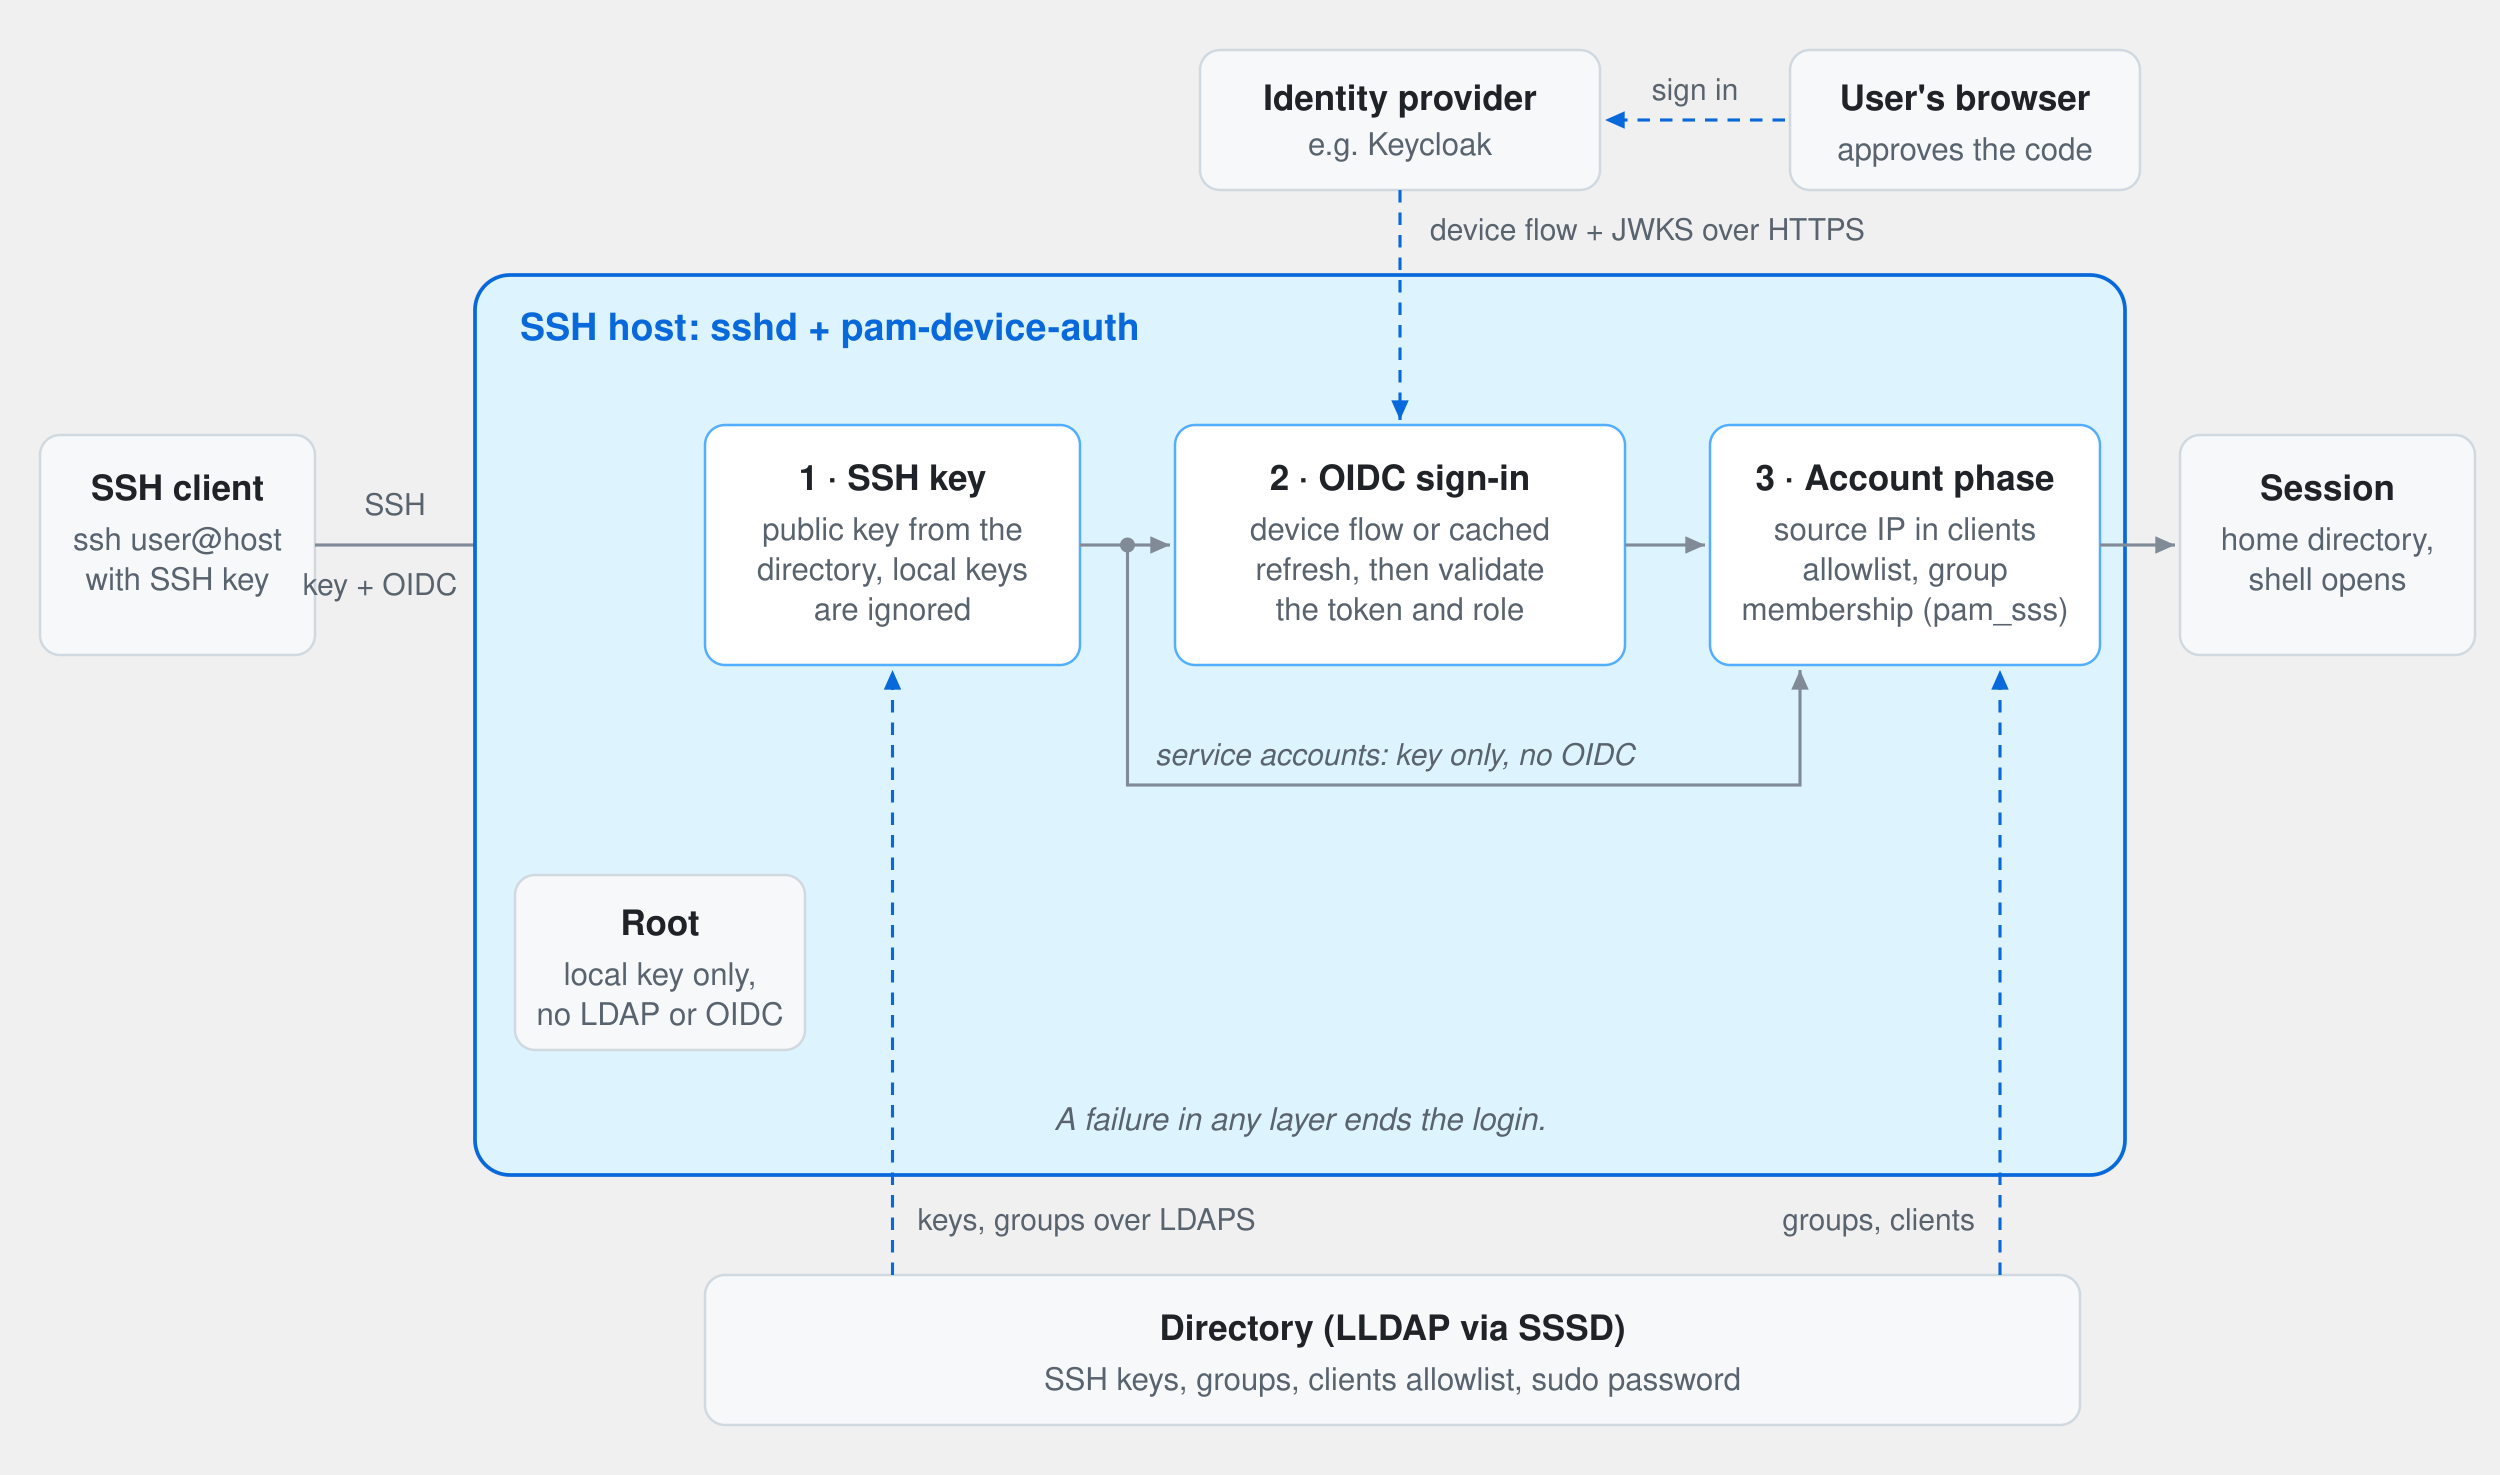
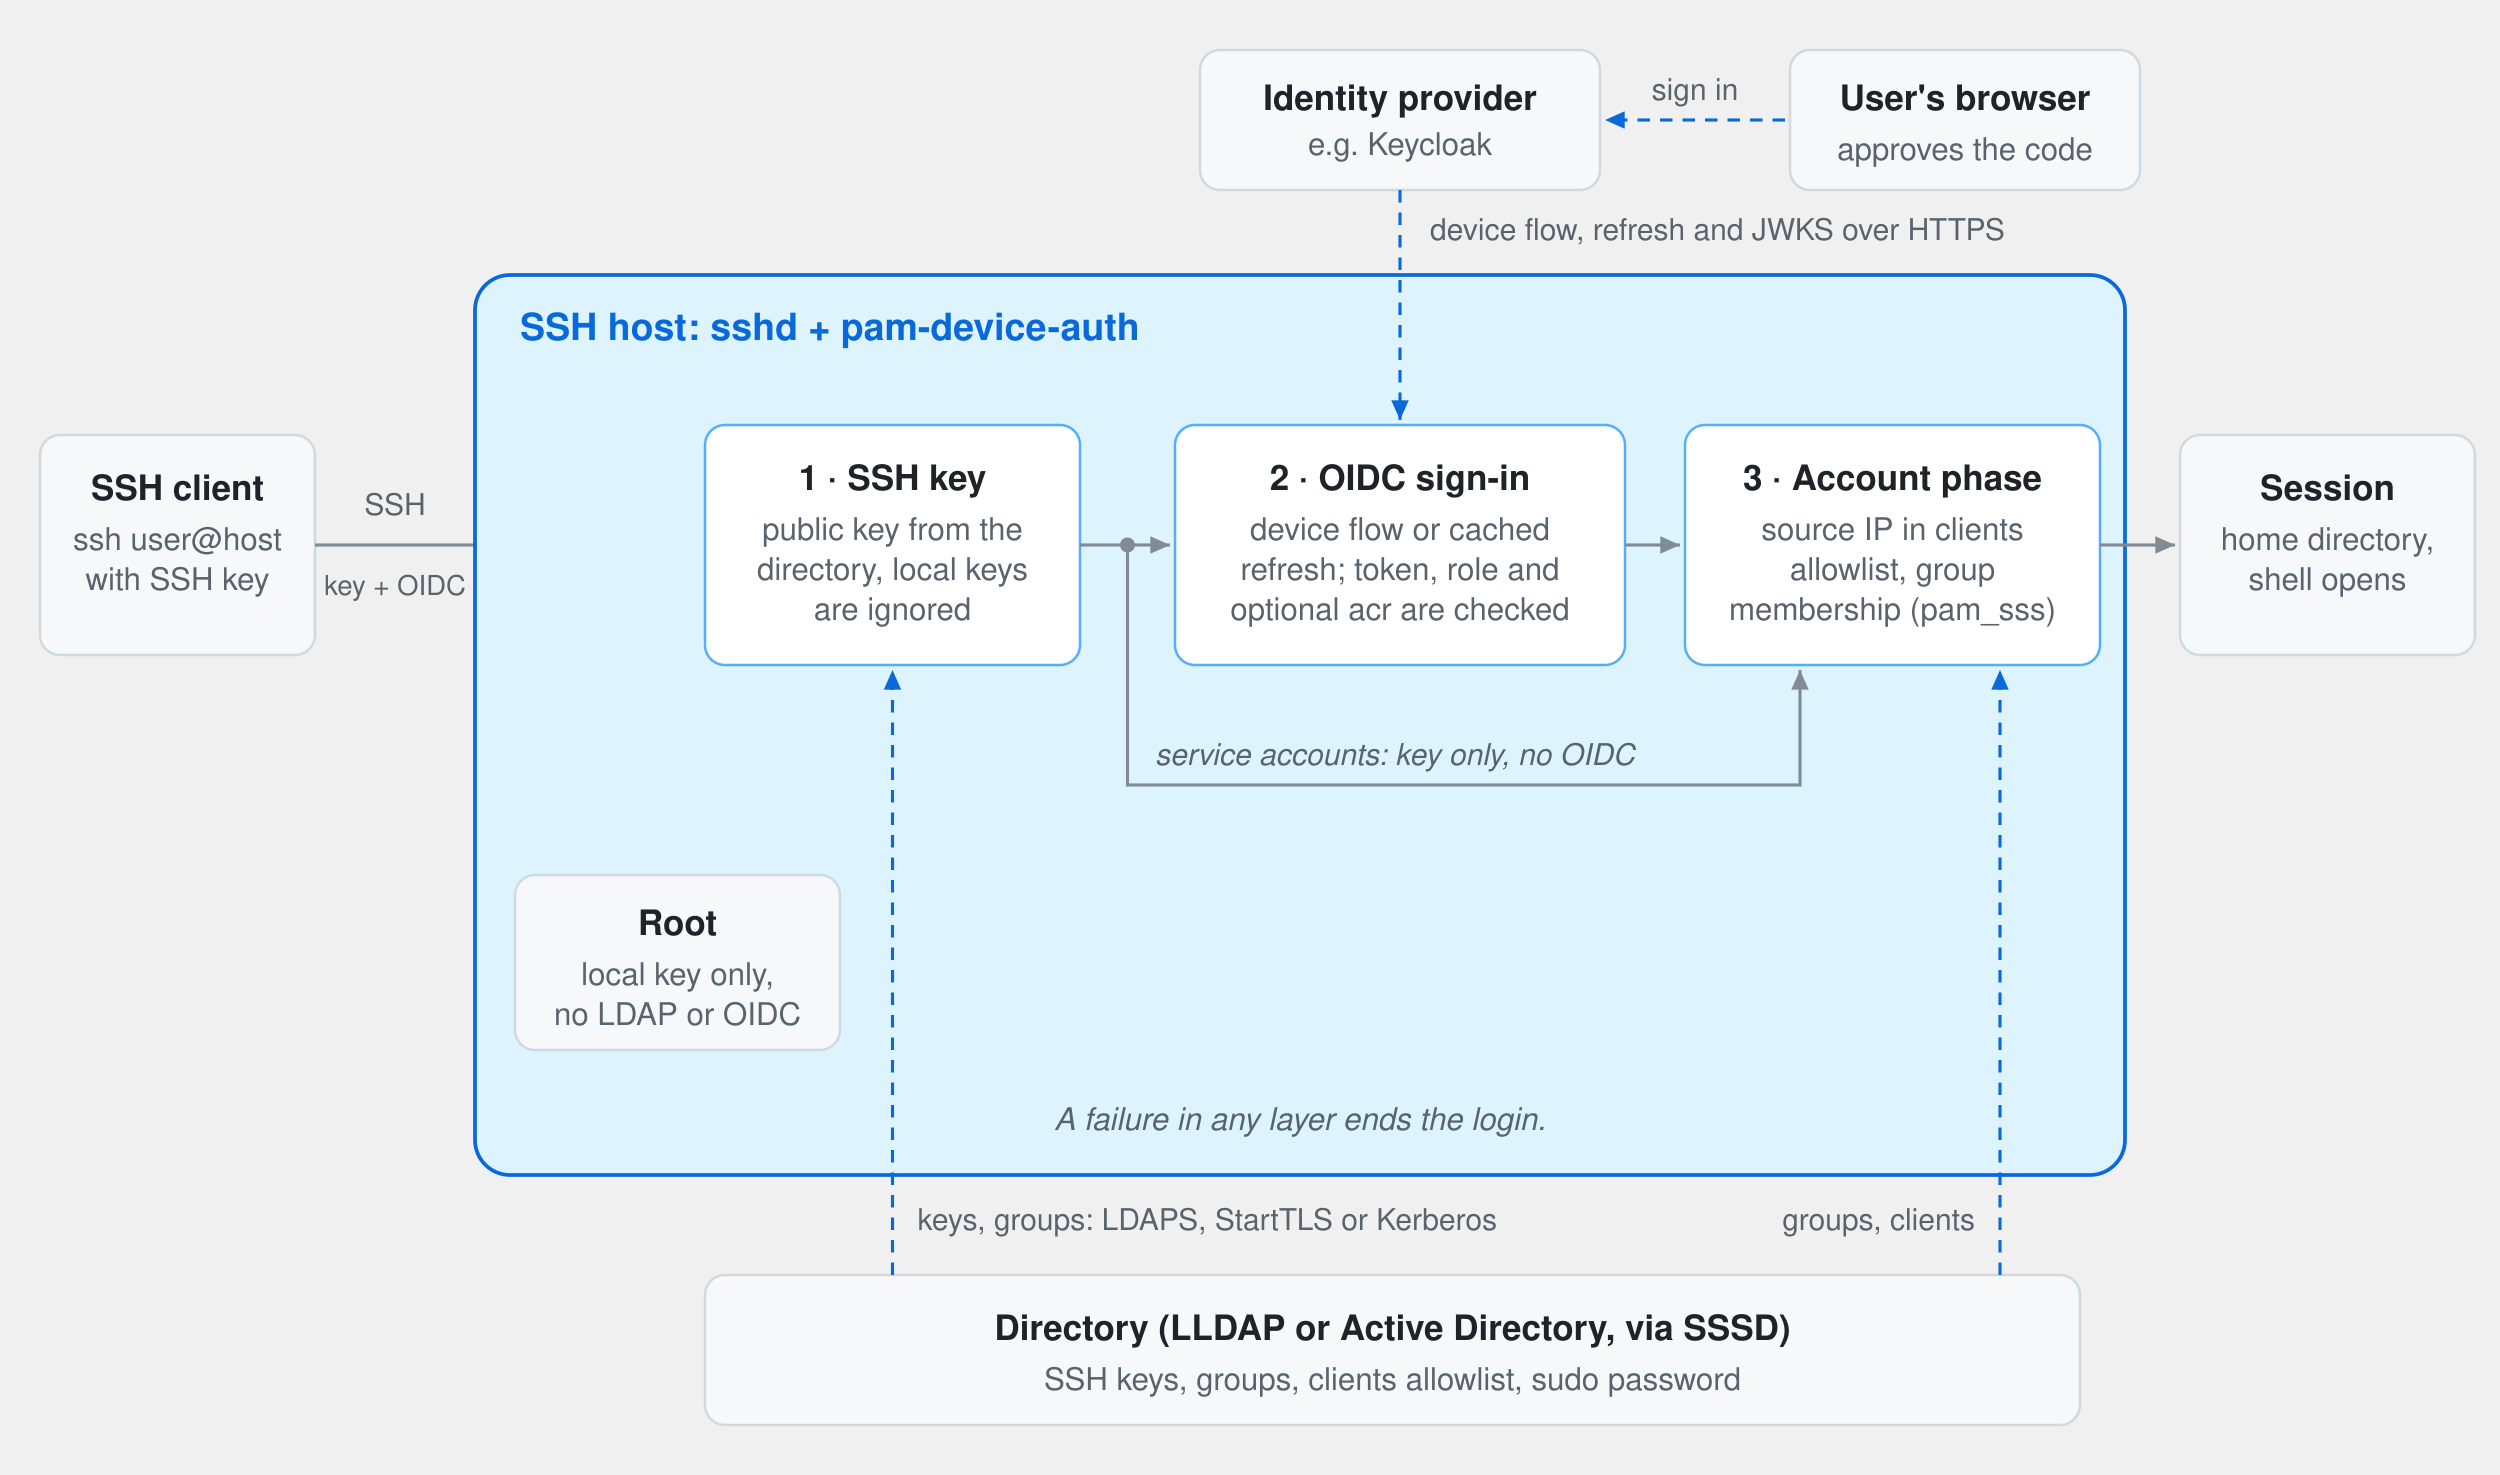
<svg xmlns="http://www.w3.org/2000/svg" viewBox="0 0 1000 590" width="1000" height="590" role="img" aria-labelledby="t d">
  <defs>
    <marker id="a" viewBox="0 0 10 10" refX="9" refY="5" markerWidth="7" markerHeight="7" orient="auto-start-reverse">
      <path d="M0 1L9 5L0 9z" fill="#818b98" />
    </marker>
    <marker id="b" viewBox="0 0 10 10" refX="9" refY="5" markerWidth="7" markerHeight="7" orient="auto-start-reverse">
      <path d="M0 1L9 5L0 9z" fill="#0969da" />
    </marker>
  </defs>
  <style>
text{font-family:-apple-system,BlinkMacSystemFont,"Segoe UI",system-ui,Helvetica,Arial,sans-serif;font-size:12.5px;fill:#59636e}
.h{font-size:14px;font-weight:600;fill:#1f2328}
.p{font-size:15px;font-weight:600;fill:#0969da}
.c{text-anchor:middle}
.r{text-anchor:end}
.n{font-style:italic}
.e{font-size:12px}
.box{fill:#f6f8fa;stroke:#d1d9e0;stroke-width:1}
.in{fill:#ffffff;stroke:#54aeff;stroke-width:1}
.l{fill:none;stroke:#818b98;stroke-width:1.25;marker-end:url(#a)}
.k{fill:none;stroke:#0969da;stroke-width:1.25;stroke-dasharray:5 4;marker-end:url(#b)}
</style>
  <rect class="box" x="480" y="20" width="160" height="56" rx="8" />
  <text class="h c" x="560" y="44">Identity provider</text>
  <text class="c" x="560" y="62">e.g. Keycloak</text>
  <rect class="box" x="716" y="20" width="140" height="56" rx="8" />
  <text class="h c" x="786" y="44">User's browser</text>
  <text class="c" x="786" y="64">approves the code</text>
  <path class="k" d="M714 48H642" />
  <text class="e c" x="678" y="40">sign in</text>
  <rect class="box" x="16" y="174" width="110" height="88" rx="8" />
  <text class="h c" x="71" y="200">SSH client</text>
  <text class="c" x="71" y="220">ssh user@host</text>
  <text class="c" x="71" y="236">with SSH key</text>
  <path class="l" d="M126 218H280" />
  <text class="e c" x="158" y="206">SSH</text>
-   <text class="e c" x="152" y="238">key + OIDC</text>
+   <text class="e c" x="158" y="238" style="font-size:11px">key + OIDC</text>
  <rect x="190" y="110" width="660" height="360" rx="14" fill="#ddf4ff" stroke="#0969da" stroke-width="1.5" />
  <text class="p" x="208" y="136">SSH host: sshd + pam-device-auth</text>
  <rect class="in" x="282" y="170" width="150" height="96" rx="8" />
  <text class="h c" x="357" y="196">1 · SSH key</text>
  <text class="c" x="357" y="216">public key from the</text>
  <text class="c" x="357" y="232">directory, local keys</text>
  <text class="c" x="357" y="248">are ignored</text>
  <rect class="in" x="470" y="170" width="180" height="96" rx="8" />
  <text class="h c" x="560" y="196">2 · OIDC sign-in</text>
  <text class="c" x="560" y="216">device flow or cached</text>
-   <text class="c" x="560" y="232">refresh, then validate</text>
-   <text class="c" x="560" y="248">the token and role</text>
-   <rect class="in" x="684" y="170" width="156" height="96" rx="8" />
-   <text class="h c" x="762" y="196">3 · Account phase</text>
-   <text class="c" x="762" y="216">source IP in clients</text>
-   <text class="c" x="762" y="232">allowlist, group</text>
-   <text class="c" x="762" y="248">membership (pam_sss)</text>
+   <text class="c" x="560" y="232">refresh; token, role and</text>
+   <text class="c" x="560" y="248">optional acr are checked</text>
+   <rect class="in" x="674" y="170" width="166" height="96" rx="8" />
+   <text class="h c" x="757" y="196">3 · Account phase</text>
+   <text class="c" x="757" y="216">source IP in clients</text>
+   <text class="c" x="757" y="232">allowlist, group</text>
+   <text class="c" x="757" y="248">membership (pam_sss)</text>
  <path class="l" d="M432 218H468" />
-   <path class="l" d="M650 218H682" />
+   <path class="l" d="M650 218H672" />
  <path class="l" d="M840 218H870" />
  <rect class="box" x="872" y="174" width="118" height="88" rx="8" />
  <text class="h c" x="931" y="200">Session</text>
  <text class="c" x="931" y="220">home directory,</text>
  <text class="c" x="931" y="236">shell opens</text>
  <circle cx="451" cy="218" r="3" fill="#818b98" />
  <path class="l" d="M451 218V314H720V268" />
  <text class="n e" x="462" y="306">service accounts: key only, no OIDC</text>
-   <rect class="box" x="206" y="350" width="116" height="70" rx="8" />
-   <text class="h c" x="264" y="374">Root</text>
-   <text class="c" x="264" y="394">local key only,</text>
-   <text class="c" x="264" y="410">no LDAP or OIDC</text>
+   <rect class="box" x="206" y="350" width="130" height="70" rx="8" />
+   <text class="h c" x="271" y="374">Root</text>
+   <text class="c" x="271" y="394">local key only,</text>
+   <text class="c" x="271" y="410">no LDAP or OIDC</text>
  <text class="c n" x="520" y="452">A failure in any layer ends the login.</text>
  <path class="k" d="M560 76V168" />
-   <text class="e" x="572" y="96">device flow + JWKS over HTTPS</text>
+   <text class="e" x="572" y="96">device flow, refresh and JWKS over HTTPS</text>
  <rect class="box" x="282" y="510" width="550" height="60" rx="8" />
-   <text class="h c" x="557" y="536">Directory (LLDAP via SSSD)</text>
+   <text class="h c" x="557" y="536">Directory (LLDAP or Active Directory, via SSSD)</text>
  <text class="c" x="557" y="556">SSH keys, groups, clients allowlist, sudo password</text>
  <path class="k" d="M357 510V268" />
-   <text class="e" x="367" y="492">keys, groups over LDAPS</text>
+   <text class="e" x="367" y="492">keys, groups: LDAPS, StartTLS or Kerberos</text>
  <path class="k" d="M800 510V268" />
  <text class="e r" x="790" y="492">groups, clients</text>
</svg>
